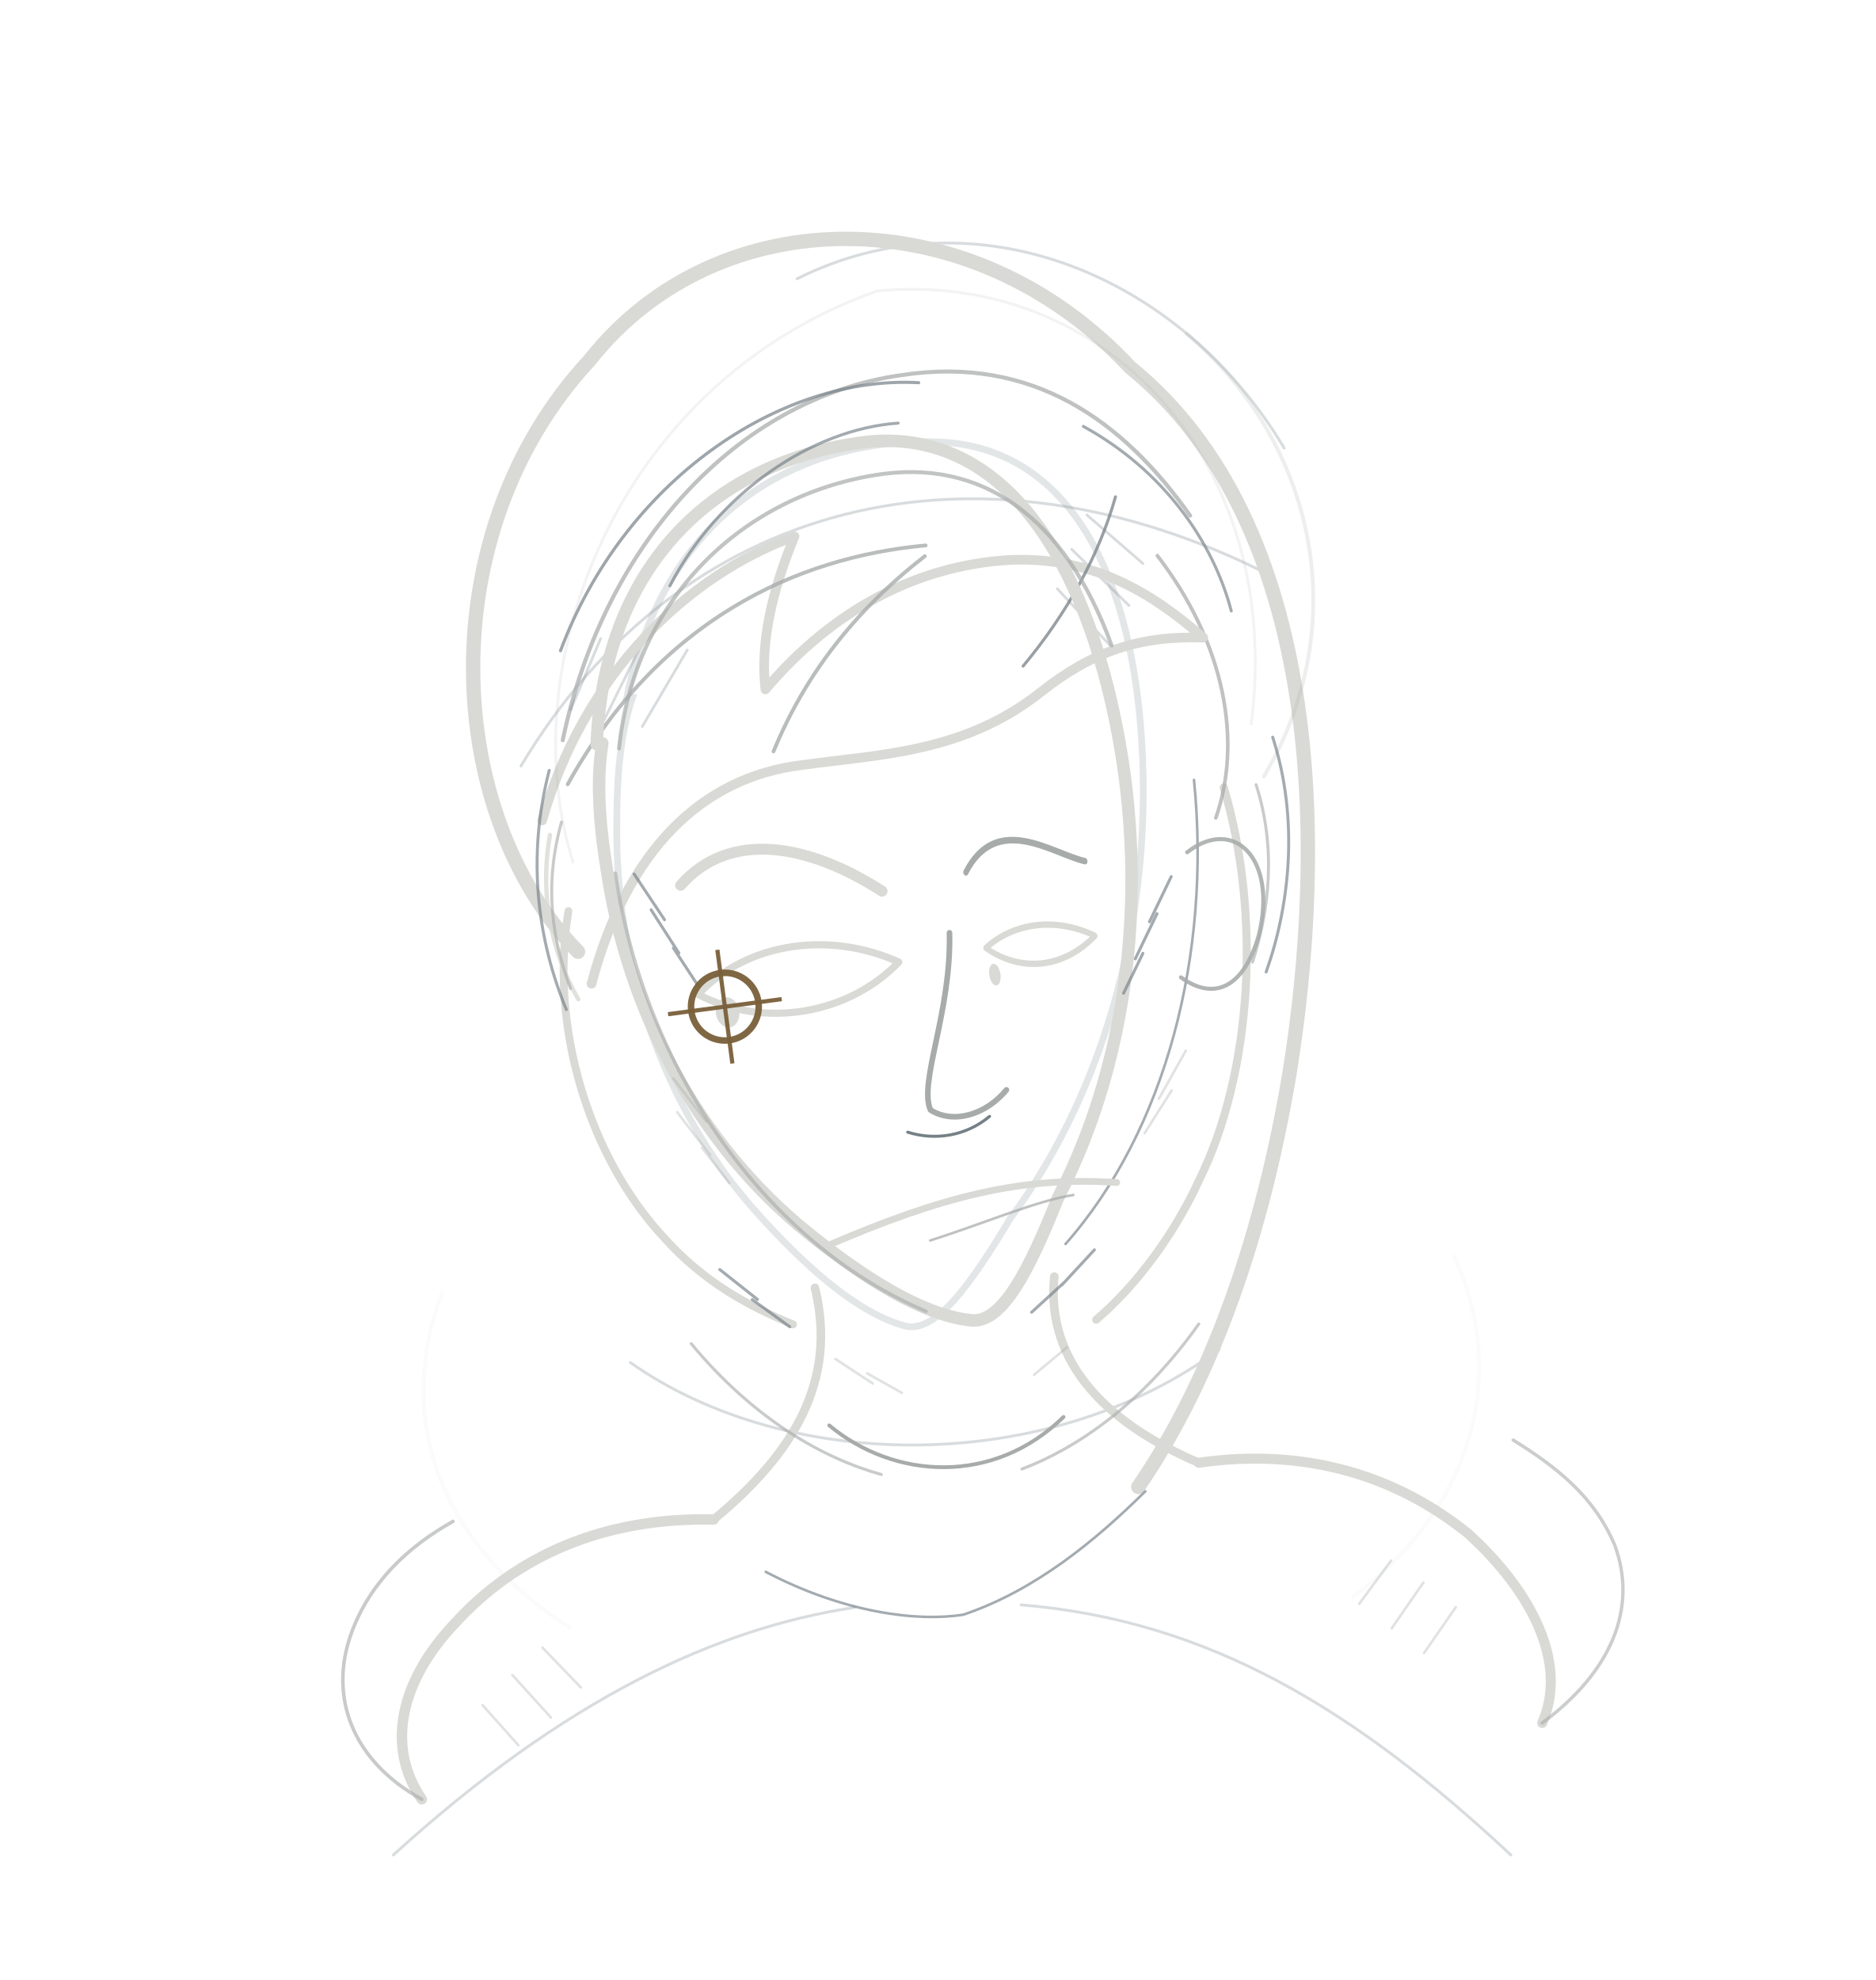
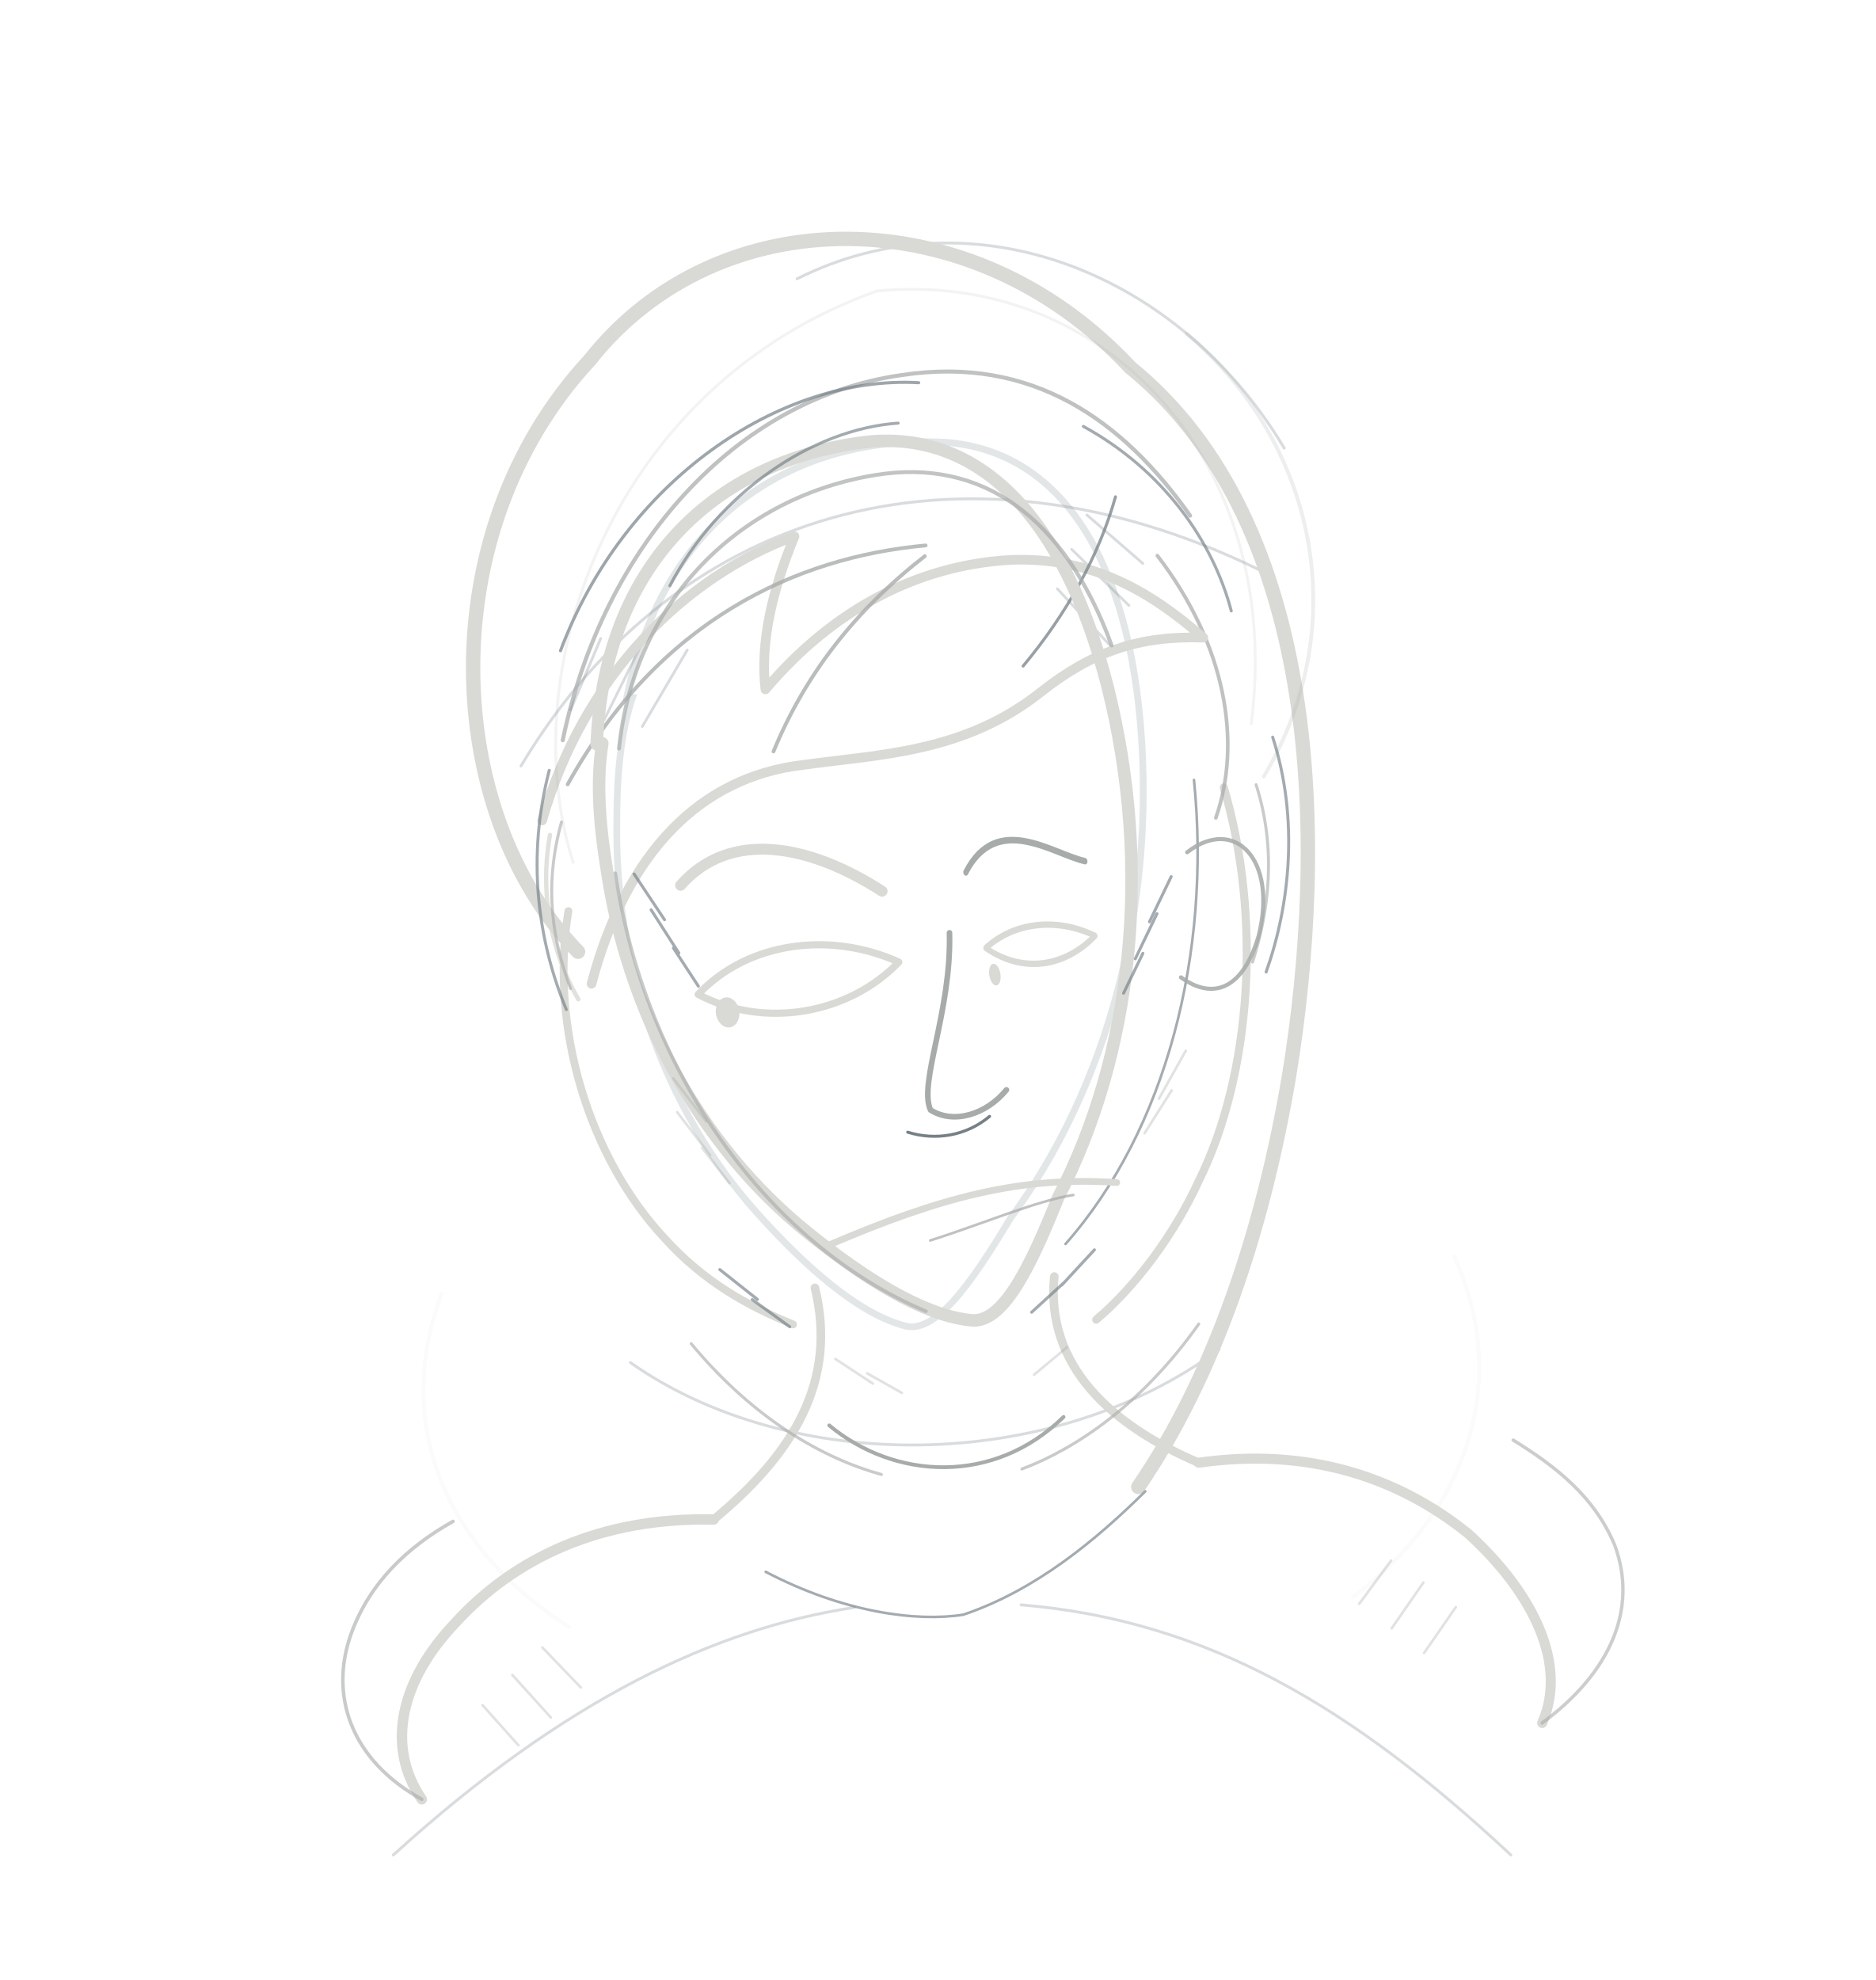
<svg xmlns="http://www.w3.org/2000/svg" viewBox="0 0 720 760" role="img" aria-label="It's in Your Head expressive pencil study" data-pose="floating-open-shoulders" data-gaze-rest="averted-down-left" shape-rendering="geometricPrecision" preserveAspectRatio="xMidYMid slice">
  <defs>
    <clipPath id="tuner-crop-lower-crop">
      <path d="M 80 760 C 116 664 217 610 360 608 C 503 610 604 664 640 760 Z" />
    </clipPath>
  </defs>
  <g id="tuner-crop-construction" data-dither-region="construction" fill="none" stroke="#758087" stroke-width="1.1" opacity=".28" stroke-linecap="round">
    <path d="M 200 294 C 261 192 374 163 488 221" />
    <path d="M 242 523 C 303 566 403 566 468 518" />
    <path d="M 151 712 C 217 652 275 625 328 617 M 392 616 C 464 622 520 656 580 712" />
    <path d="M 306 107 C 374 73 453 105 493 172" />
  </g>
  <g id="tuner-crop-iteration-underdrawing" data-channel="iteration" data-dither-region="iteration-underdrawing" fill="none" stroke="#758087" stroke-linecap="round">
    <path d="M 243.8 266 C 258 196 309 165 366 168 C 407 171 435 207 441 276 C 447 347 428 416 391 466 C 376 491 362 511 350 507 C 332 502 312 484 294 464 C 258 424 239 369 240 313 C 240 293 242 278 246 266 Z" transform="translate(-3.20 1.76)" stroke-width="2.60" opacity="0.20" />
  </g>
  <g id="tuner-crop-figure-attitude" data-pose="floating-open-shoulders" transform="rotate(-2.22 360 400)">
    <g id="tuner-crop-head-gesture" transform="rotate(-5.32 360 360) rotate(-1.61 360 350)">
      <g id="tuner-crop-hair-mass" data-dither-region="hair-back" fill="none" stroke-linecap="round" stroke-linejoin="round" transform="translate(-2.07 0) rotate(-0.64 360 240)">
        <path id="tuner-crop-hair-primary" data-contour="primary" d="M 225 342 C 183 281 196 174 268 119 C 327 66 423 82 472 157 C 535 229 515 351 486 435 C 466 492 438 544 402 581" stroke="#D9DAD5" stroke-width="5.51" />
        <path d="M 224 326 C 209 369 216 421 239 456 C 251 475 266 487 282 497" stroke="#D9DAD5" stroke-width="3.0" />
        <path d="M 480 322 C 486 373 472 432 445 469 C 432 488 414 505 397 515" stroke="#D9DAD5" stroke-width="3.1" />
        <path d="M 233 261 C 261 190 321 143 385 145 C 436 146 466 177 485 217" stroke="#A7ABAA" stroke-width="1.55" opacity=".72" />
        <path d="M 238 227 C 273 167 339 137 391 149" stroke="#758087" stroke-width="1.2" opacity=".7" />
        <path d="M 470 230 C 490 268 490 306 475 333" stroke="#A7ABAA" stroke-width="1.4" opacity=".72" />
        <g data-dither-region="hair-detail" stroke="#758087" stroke-width="1.05" opacity="0.28">
          <path d="M 238 250 l 16 -25 M 250 256 l 19 -26 M 264 261 l 22 -26 M 446 210 l 18 22 M 438 222 l 18 25 M 430 236 l 17 26" />
        </g>
      </g>
      <g id="tuner-crop-hair-front" data-dither-region="hair-front" fill="none" stroke-linecap="round" stroke-linejoin="round" transform="translate(-2.07 0) rotate(-0.64 360 240)">
        <path d="M 220 290 C 245 238 290 207 334 199 C 322 218 314 237 313 255 C 344 229 379 218 414 222 C 445 226 465 243 482 264 C 458 259 439 262 417 274 C 384 292 352 287 322 286 C 283 284 250 307 228 355" stroke="#D9DAD5" stroke-width="3.7" />
        <path d="M 232 278 C 277 222 333 207 383 211 M 382 215 C 352 231 329 252 312 279" stroke="#A7ABAA" stroke-width="1.45" opacity=".78" />
        <path d="M 412 263 C 432 246 448 226 458 205" stroke="#758087" stroke-width="1.15" opacity=".75" />
        <path d="M 222 296 C 214 318 215 341 222 360" stroke="#D9DAD5" stroke-width="1.65" opacity=".8" />
      </g>
      <g id="tuner-crop-face" data-dither-region="face" fill="none" stroke-linecap="round" stroke-linejoin="round">
        <path id="tuner-crop-face-primary" data-contour="primary" d="M 243.8 266 C 258 196 309 165 366 168 C 407 171 435 207 441 276 C 447 347 428 416 391 466 C 376 491 362 511 350 507 C 332 502 312 484 294 464 C 258 424 239 369 240 313 C 240 293 242 278 246 266 Z" stroke="#D9DAD5" stroke-width="4.79" />
        <path d="M 252 269 C 267 213 314 181 366 181 C 407 181 435 208 445 260" stroke="#A7ABAA" stroke-width="1.5" opacity=".7" />
        <path d="M 243 316 C 242 393 278 466 334 501" stroke="#A7ABAA" stroke-width="1.35" opacity=".62" />
        <path d="M 468 316 C 464 383 436 447 391 484" stroke="#758087" stroke-width="1.0" opacity=".65" />
      </g>
      <g id="tuner-crop-features" data-dither-region="features" fill="none" stroke-linecap="round" stroke-linejoin="round">
        <g id="tuner-crop-near-eye-plane" data-plane="near">
          <path d="M 267 324.574 C 289 306.461 318 316.644 343 339.113" stroke="#D9DAD5" stroke-width="4.19" />
          <path d="M 267 367 C 289 350.027 321 351.07 345 367 C 323 383.646 290 384.317 267 367 Z" stroke="#D9DAD5" stroke-width="2.75" />
          <ellipse cx="277.055" cy="375.615" rx="4.5" ry="5.8" fill="#D9DAD5" stroke="none" />
        </g>
        <g id="tuner-crop-far-eye-plane" data-plane="far" transform="translate(88 0) scale(.74 1)">
          <path d="M 389 337.113 C 410 315.972 435 335.426 451 340.113" stroke="#A7ABAA" stroke-width="2.54" />
          <path d="M 393 367 C 409 359.185 431 359.298 450 369 C 432 379 410 379 393 367 Z" stroke="#D9DAD5" stroke-width="2.45" />
          <ellipse cx="395.472" cy="377.615" rx="2.9" ry="4.2" fill="#D9DAD5" stroke="none" />
        </g>
        <path d="M 366 359 C 362 389 345 414 348 425 C 356 432 369 430 378 422" stroke="#A7ABAA" stroke-width="2.16" />
        <path d="M 338 432 C 348 437 360 437 370 431" stroke="#758087" stroke-width="1.15" />
        <g data-part="jaw" transform="translate(6.92 -6.04)">
          <path d="M 294.778 475.887 C 339 464.827 371 461.478 407.222 469.887" stroke="#D9DAD5" stroke-width="2.58" />
          <path d="M 333 480.449 C 353 477.528 376 471.825 390 471.955" stroke="#A7ABAA" stroke-width="1.0" opacity=".72" />
        </g>
        <path d="M 461 343 C 481 332 495 351 483 379 C 474 398 462 401 451 390" stroke="#A7ABAA" stroke-width="1.55" opacity=".88" />
      </g>
    </g>
    <g id="tuner-crop-gesture" data-dither-region="gesture" fill="none" stroke="#A7ABAA" stroke-width="1.45" opacity="0.20" stroke-linecap="round">
      <path d="M 489 303 C 526 246 514 176 466 132" />
      <path d="M 166 489 C 145 539 164 587 210 619 M 555 490 C 575 539 556 588 511 619" opacity="0.28" />
    </g>
    <g id="tuner-crop-clothing" data-dither-region="clothing" data-pose="floating-open-shoulders" fill="none" stroke-linecap="round" stroke-linejoin="round" transform="rotate(-0.48 360 585)">
      <path d="M 310 492 C 317 528 299 555 267 579 M 402 492 C 397 526 421 550 454 566" stroke="#D9DAD5" stroke-width="3.3" />
      <path d="M 267 579 C 224 576 190 590 166 614 C 144 635 137 660 150 681" stroke="#D9DAD5" stroke-width="4.0" data-contour="secondary" />
      <path d="M 454 566 C 496 562 530 575 556 598 C 580 622 592 650 581 672" stroke="#D9DAD5" stroke-width="3.85" data-contour="secondary" />
      <path d="M 313 545 C 337 567 375 571 403 546" stroke="#A7ABAA" stroke-width="1.45" />
      <path d="M 286 600 C 315 617 343 622 361 620 C 389 612 413 594 433 576" stroke="#758087" stroke-width="1.0" opacity=".66" />
      <path d="M 150 681 C 124 665 116 640 126 616 C 134 597 149 584 167 575" stroke="#A7ABAA" stroke-width="1.35" opacity=".62" />
      <path d="M 581 672 C 608 654 620 630 612 605 C 605 586 591 574 575 563" stroke="#A7ABAA" stroke-width="1.3" opacity=".58" />
      <g id="tuner-crop-clothing-hatching" data-channel="scope" data-dither-region="clothing-shading" stroke="#758087" stroke-width="1.0" opacity="0.23">
        <path d="M 175 646 l 13 16 M 187 635 l 14 17 M 199 625 l 14 16 M 550 626 l -13 17 M 538 616 l -13 17 M 526 607 l -13 16" />
      </g>
    </g>
    <g id="tuner-crop-iteration" data-dither-region="iteration" fill="none">
      <path d="M 222.9 326 C 201.9 251 244.9 143 347.9 111 C 435.9 106 501.9 183 484.9 283" stroke="#A7ABAA" stroke-width="1.1" opacity="0.14" fill="none" />
    </g>
    <g id="tuner-crop-expanded-pencil" data-dither-region="pencil-detail" fill="none" stroke="#758087" stroke-width="1.15" opacity="0.66" stroke-linecap="round">
      <path d="M 246 331 l 11 18 M 252 345 l 10 17 M 260 360 l 9 15 M 452 340 l -9 17 M 446 354 l -9 17 M 440 369 l -8 15" />
      <path d="M 273 484 l 14 12 M 285 496 l 14 11 M 417 482 l -13 13 M 405 494 l -13 11" />
      <path d="M 264 221 C 284 186 321 163 354 162 M 425 166 C 455 184 473 212 479 239" />
      <path d="M 215 290 C 205 323 208 355 218 382 M 493 288 C 502 320 497 353 487 378" />
    </g>
    <g id="tuner-crop-micro-hatching" data-dither-region="micro-hatching" stroke="#A0A5A4" stroke-width="1" opacity="0.32" stroke-linecap="round">
      <path d="M 258 410 l 12 17 M 259 423 l 12 17 M 268 437 l 10 14 M 455 407 l -11 18 M 449 422 l -11 16" />
      <path d="M 316 520 l 14 10 M 328 526 l 13 8 M 405 519 l -13 10" />
    </g>
    <g id="tuner-crop-accent-extensions" data-accent-region="extensions" data-dither-region="accent-extensions" fill="none" stroke="#78BFC2" stroke-width="2.0" opacity="0.11" stroke-linecap="round" stroke-linejoin="round">
      
      
      
    </g>
    <g id="tuner-crop-contour-finishing" data-dither-region="contour-finishing" fill="none" stroke="#A7ABAA" stroke-width="1.15" opacity="0.62" transform="translate(-2.07 0)" stroke-linecap="round">
      <path d="M 221 310 C 213 335 216 356 222 374 M 488 306 C 495 331 491 355 484 374" />
      <path d="M 263 512 C 286 542 312 558 334 565 M 458 512 C 435 542 409 558 388 565" />
    </g>
  </g>
-   <g stroke="rgba(122,96,58,.95)" fill="none" transform="rotate(-2.22 360 400) rotate(-5.32 360 360)">
-     <circle cx="277.055" cy="375.615" r="13" stroke-width="2.5" />
-     <line x1="255.055" y1="375.615" x2="299.055" y2="375.615" stroke-width="1.6" />
-     <line x1="277.055" y1="353.615" x2="277.055" y2="397.615" stroke-width="1.6" />
-   </g>
</svg>
